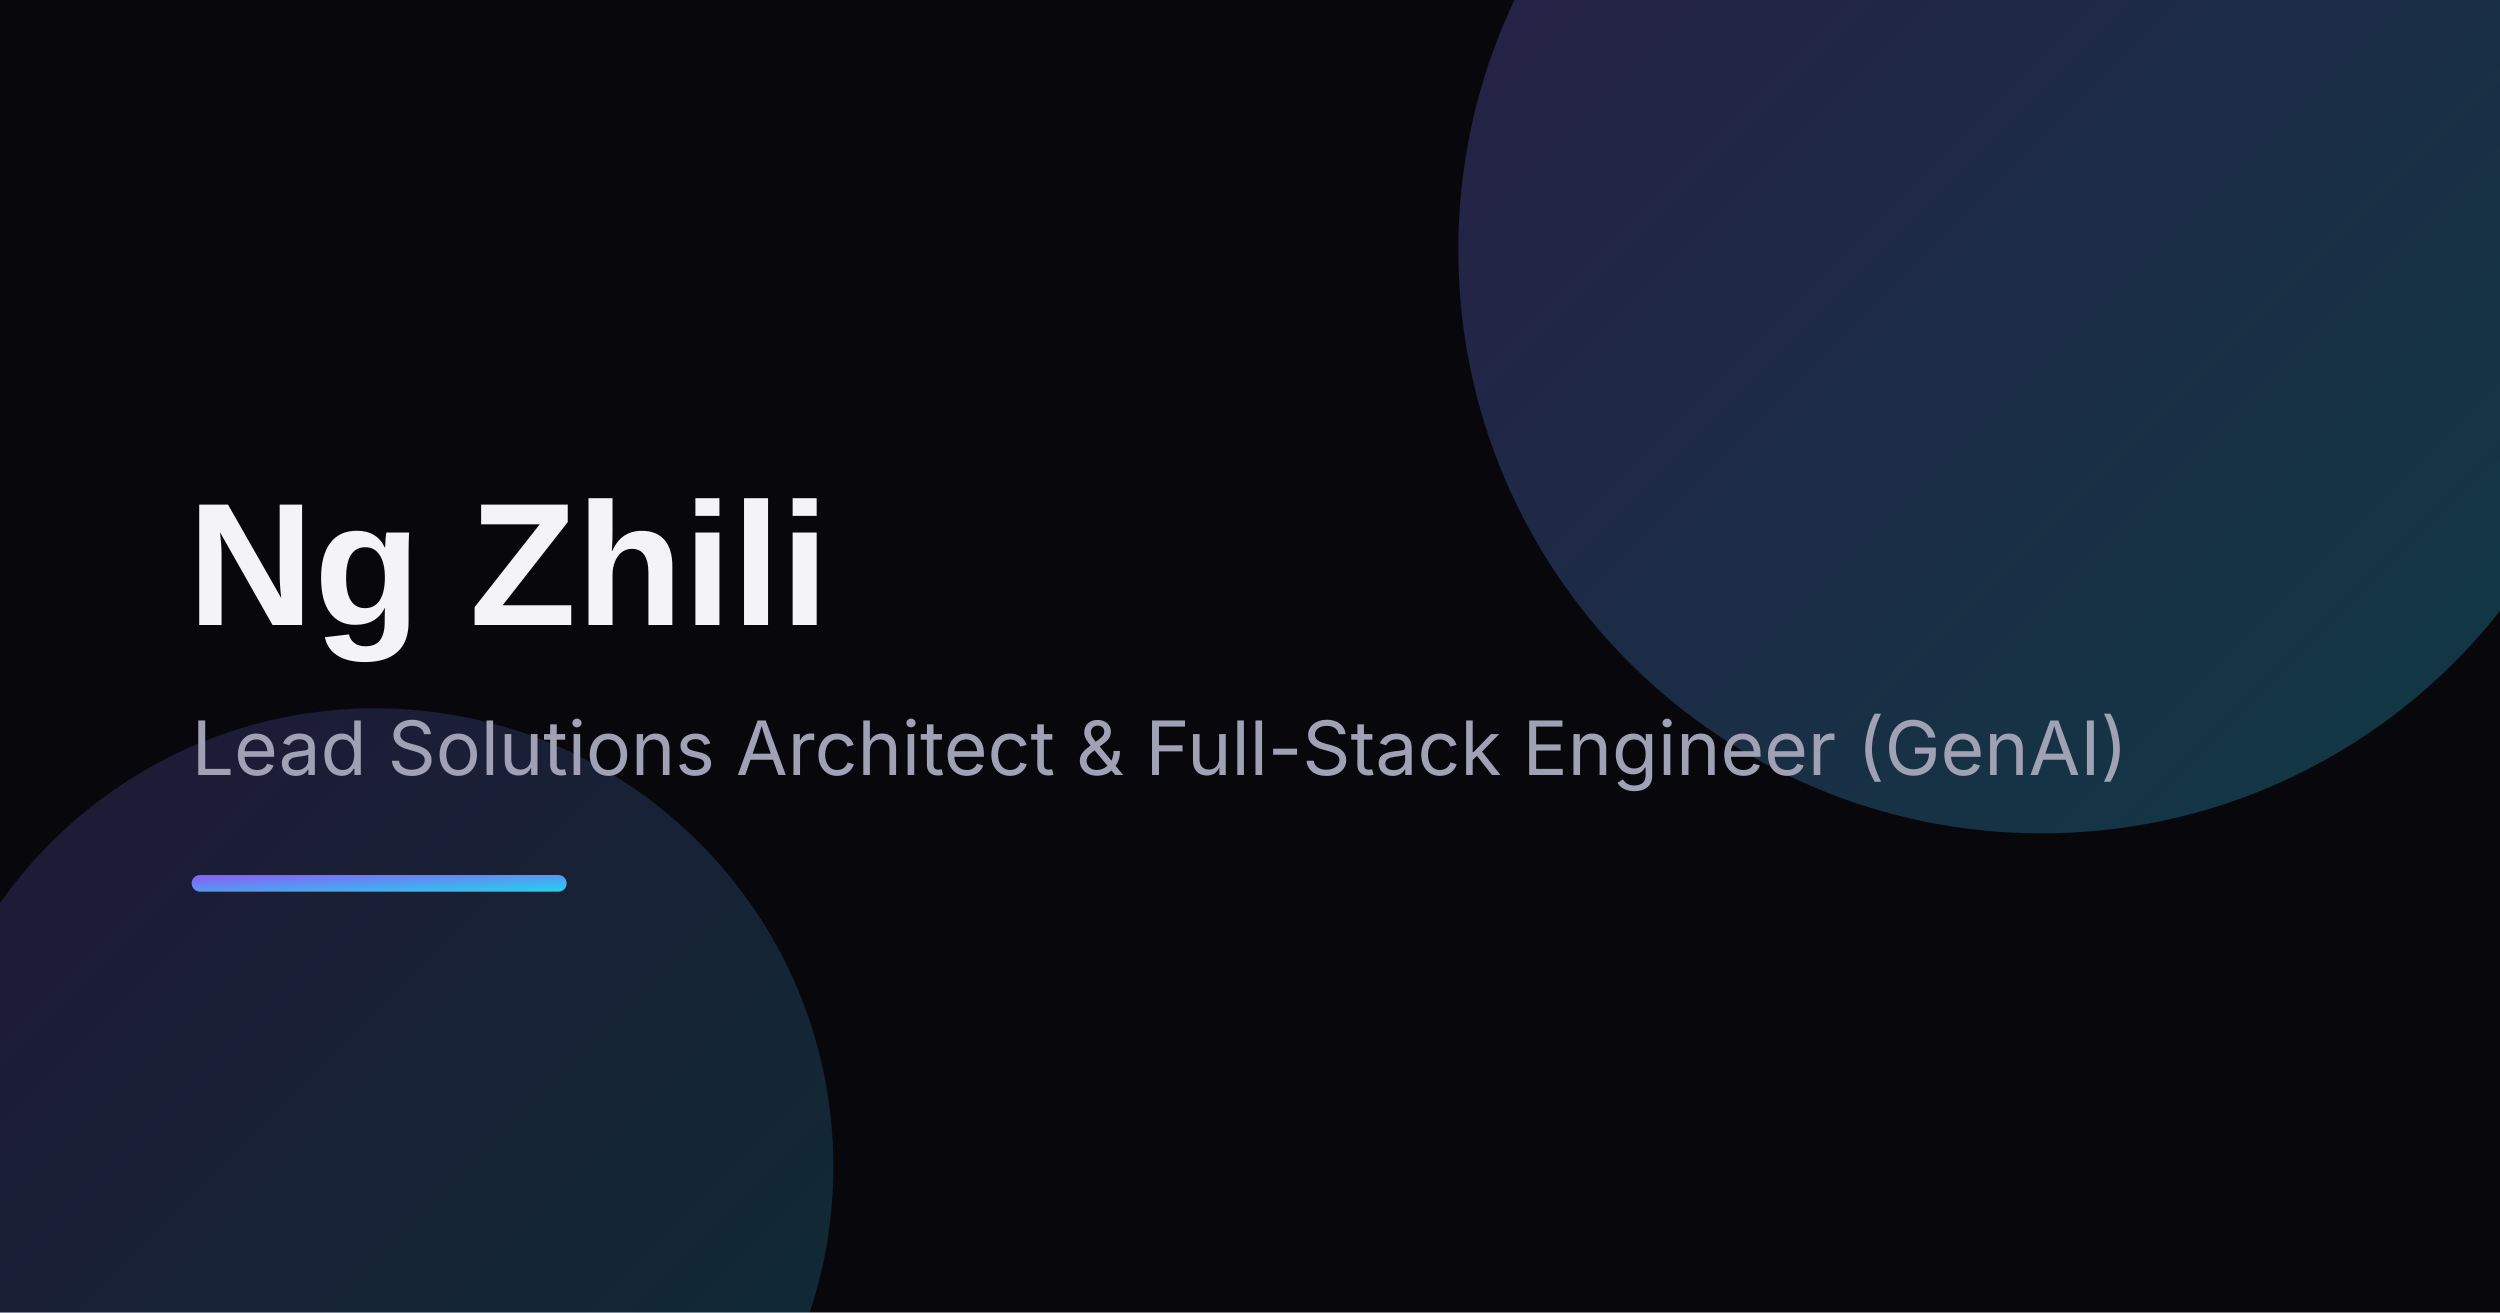
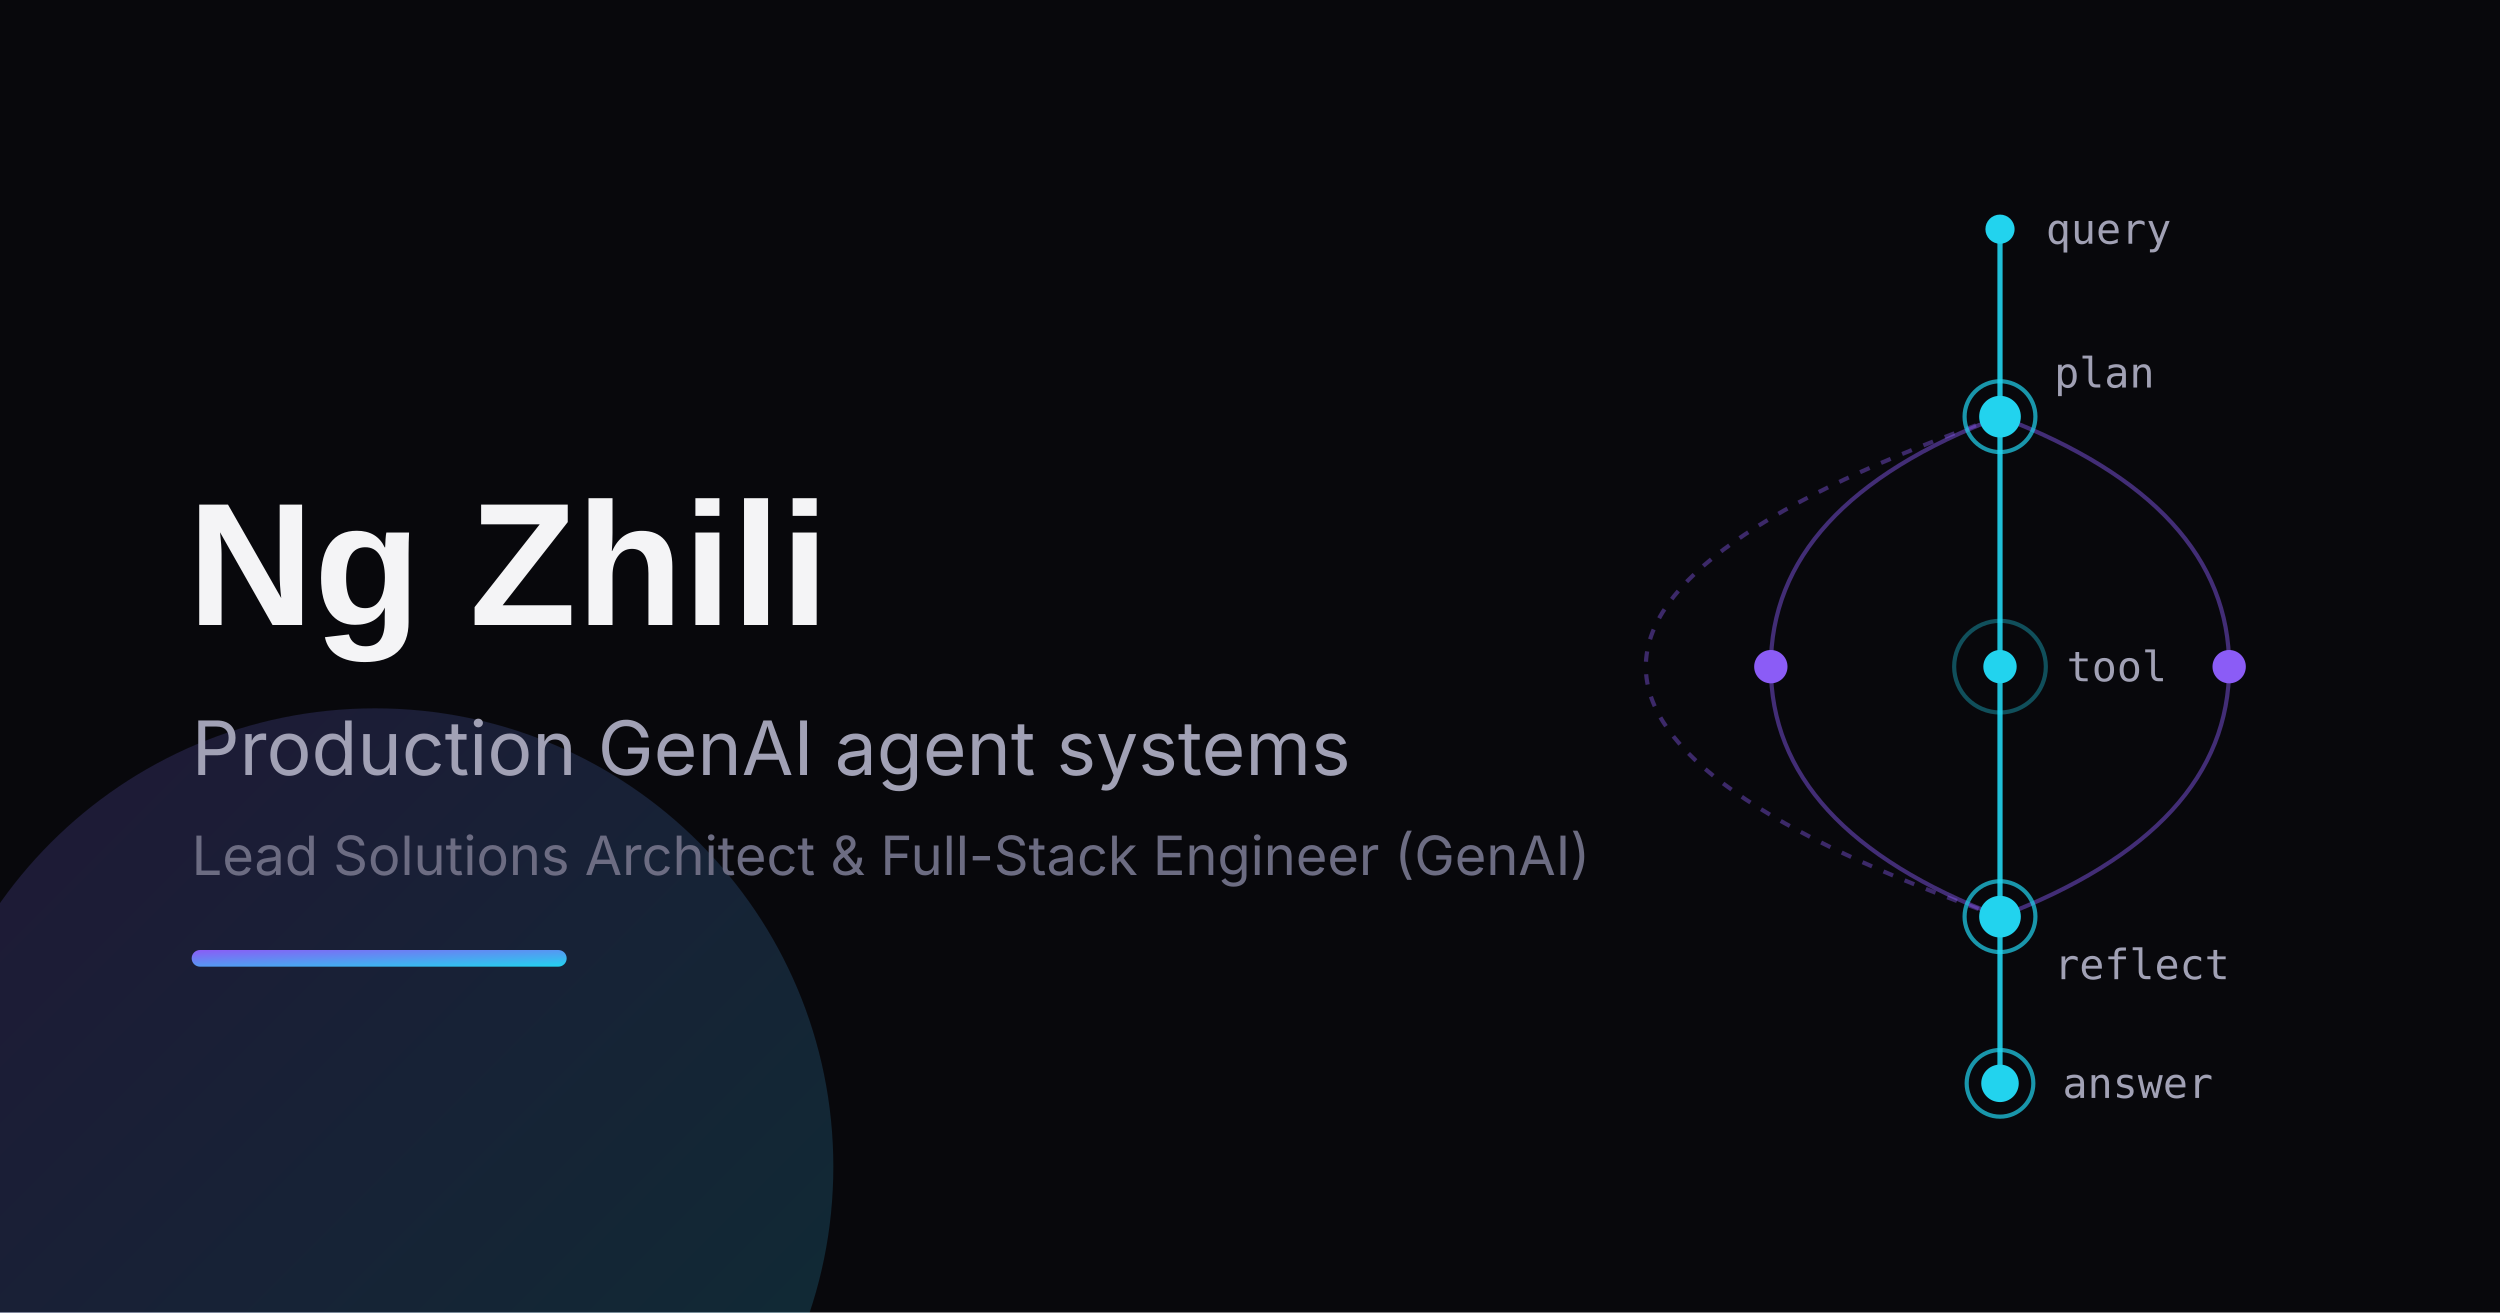
<svg xmlns="http://www.w3.org/2000/svg" width="1200" height="630" viewBox="0 0 1200 630" role="img" aria-label="Open Graph preview">
  <defs>
    <linearGradient id="og" x1="0" y1="0" x2="1" y2="1">
      <stop offset="0" stop-color="#8b5cf6" />
      <stop offset="1" stop-color="#22d3ee" />
    </linearGradient>
  </defs>
  <rect width="1200" height="630" fill="#08080c" />
-   <circle cx="980" cy="120" r="280" fill="url(#og)" opacity="0.25" />
  <circle cx="180" cy="560" r="220" fill="url(#og)" opacity="0.18" />
+   <g fill="none" stroke="#8b5cf6" stroke-opacity="0.45" stroke-width="2">
+     <path d="M960 200 Q850 242 850 320" />
+     <path d="M960 200 Q1070 242 1070 320" />
+     <path d="M850 320 Q850 398 960 440" />
+     <path d="M1070 320 Q1070 398 960 440" />
+   </g>
+   <path d="M960 440 Q620 320 960 200" fill="none" stroke="#8b5cf6" stroke-opacity="0.4" stroke-width="2" stroke-dasharray="5 6" />
+   <g stroke="#22d3ee" stroke-width="2.5" fill="none" stroke-opacity="0.9">
+     <path d="M960 110 L960 520" />
+   </g>
+   <g fill="#8b5cf6">
+     <circle cx="850" cy="320" r="8" />
+     <circle cx="1070" cy="320" r="8" />
+   </g>
+   <g fill="#22d3ee">
+     <circle cx="960" cy="110" r="7" />
+     <circle cx="960" cy="200" r="10" />
+     <circle cx="960" cy="320" r="8" />
+     <circle cx="960" cy="440" r="10" />
+     <circle cx="960" cy="520" r="9" />
+   </g>
+   <g fill="none" stroke="#22d3ee" stroke-opacity="0.7" stroke-width="2">
+     <circle cx="960" cy="200" r="17" />
+     <circle cx="960" cy="440" r="17" />
+     <circle cx="960" cy="520" r="16" />
+     <circle cx="960" cy="320" r="22" stroke-opacity="0.35" />
+   </g>
+   <g font-family="ui-monospace, Menlo, monospace" font-size="20" fill="#a1a1b5">
+     <text x="982" y="117">query</text>
+     <text x="986" y="186">plan</text>
+     <text x="992" y="327">tool</text>
+     <text x="986" y="470">reflect</text>
+     <text x="990" y="527">answer</text>
+   </g>
  <text x="90" y="300" font-family="Space Grotesk, Arial, sans-serif" font-size="84" font-weight="700" fill="#f4f4f6">Ng Zhili</text>
-   <text x="92" y="372" font-family="Inter, Arial, sans-serif" font-size="36" fill="#a1a1b5">Lead Solutions Architect &amp; Full-Stack Engineer (GenAI)</text>
-   <rect x="92" y="420" width="180" height="8" rx="4" fill="url(#og)" />
+   <text x="92" y="372" font-family="Inter, Arial, sans-serif" font-size="36" fill="#a1a1b5">Production GenAI agent systems</text>
+   <text x="92" y="420" font-family="Inter, Arial, sans-serif" font-size="26" fill="#6c6c82">Lead Solutions Architect &amp; Full-Stack Engineer (GenAI)</text>
+   <rect x="92" y="456" width="180" height="8" rx="4" fill="url(#og)" />
</svg>
